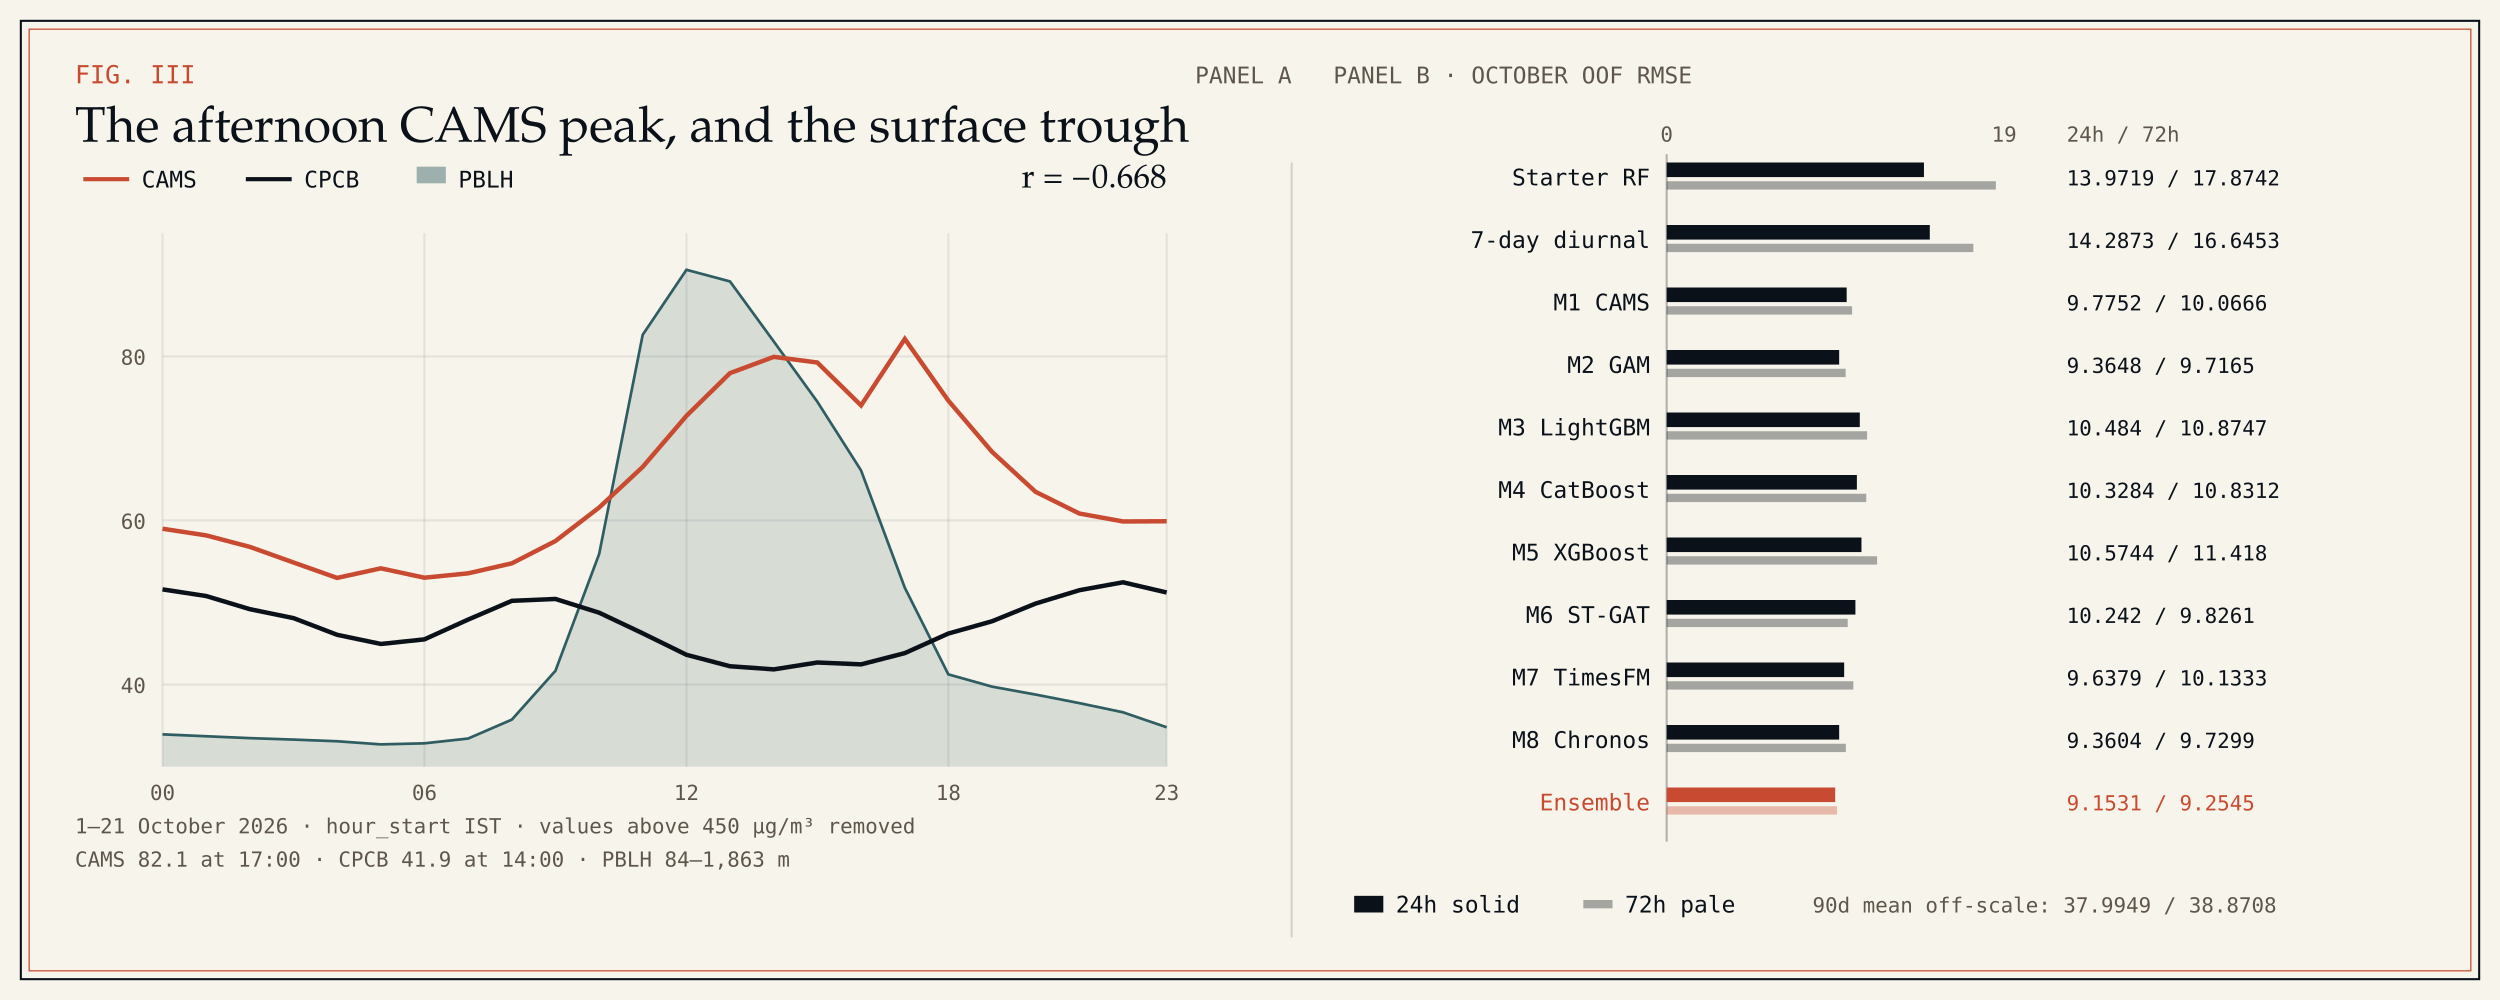
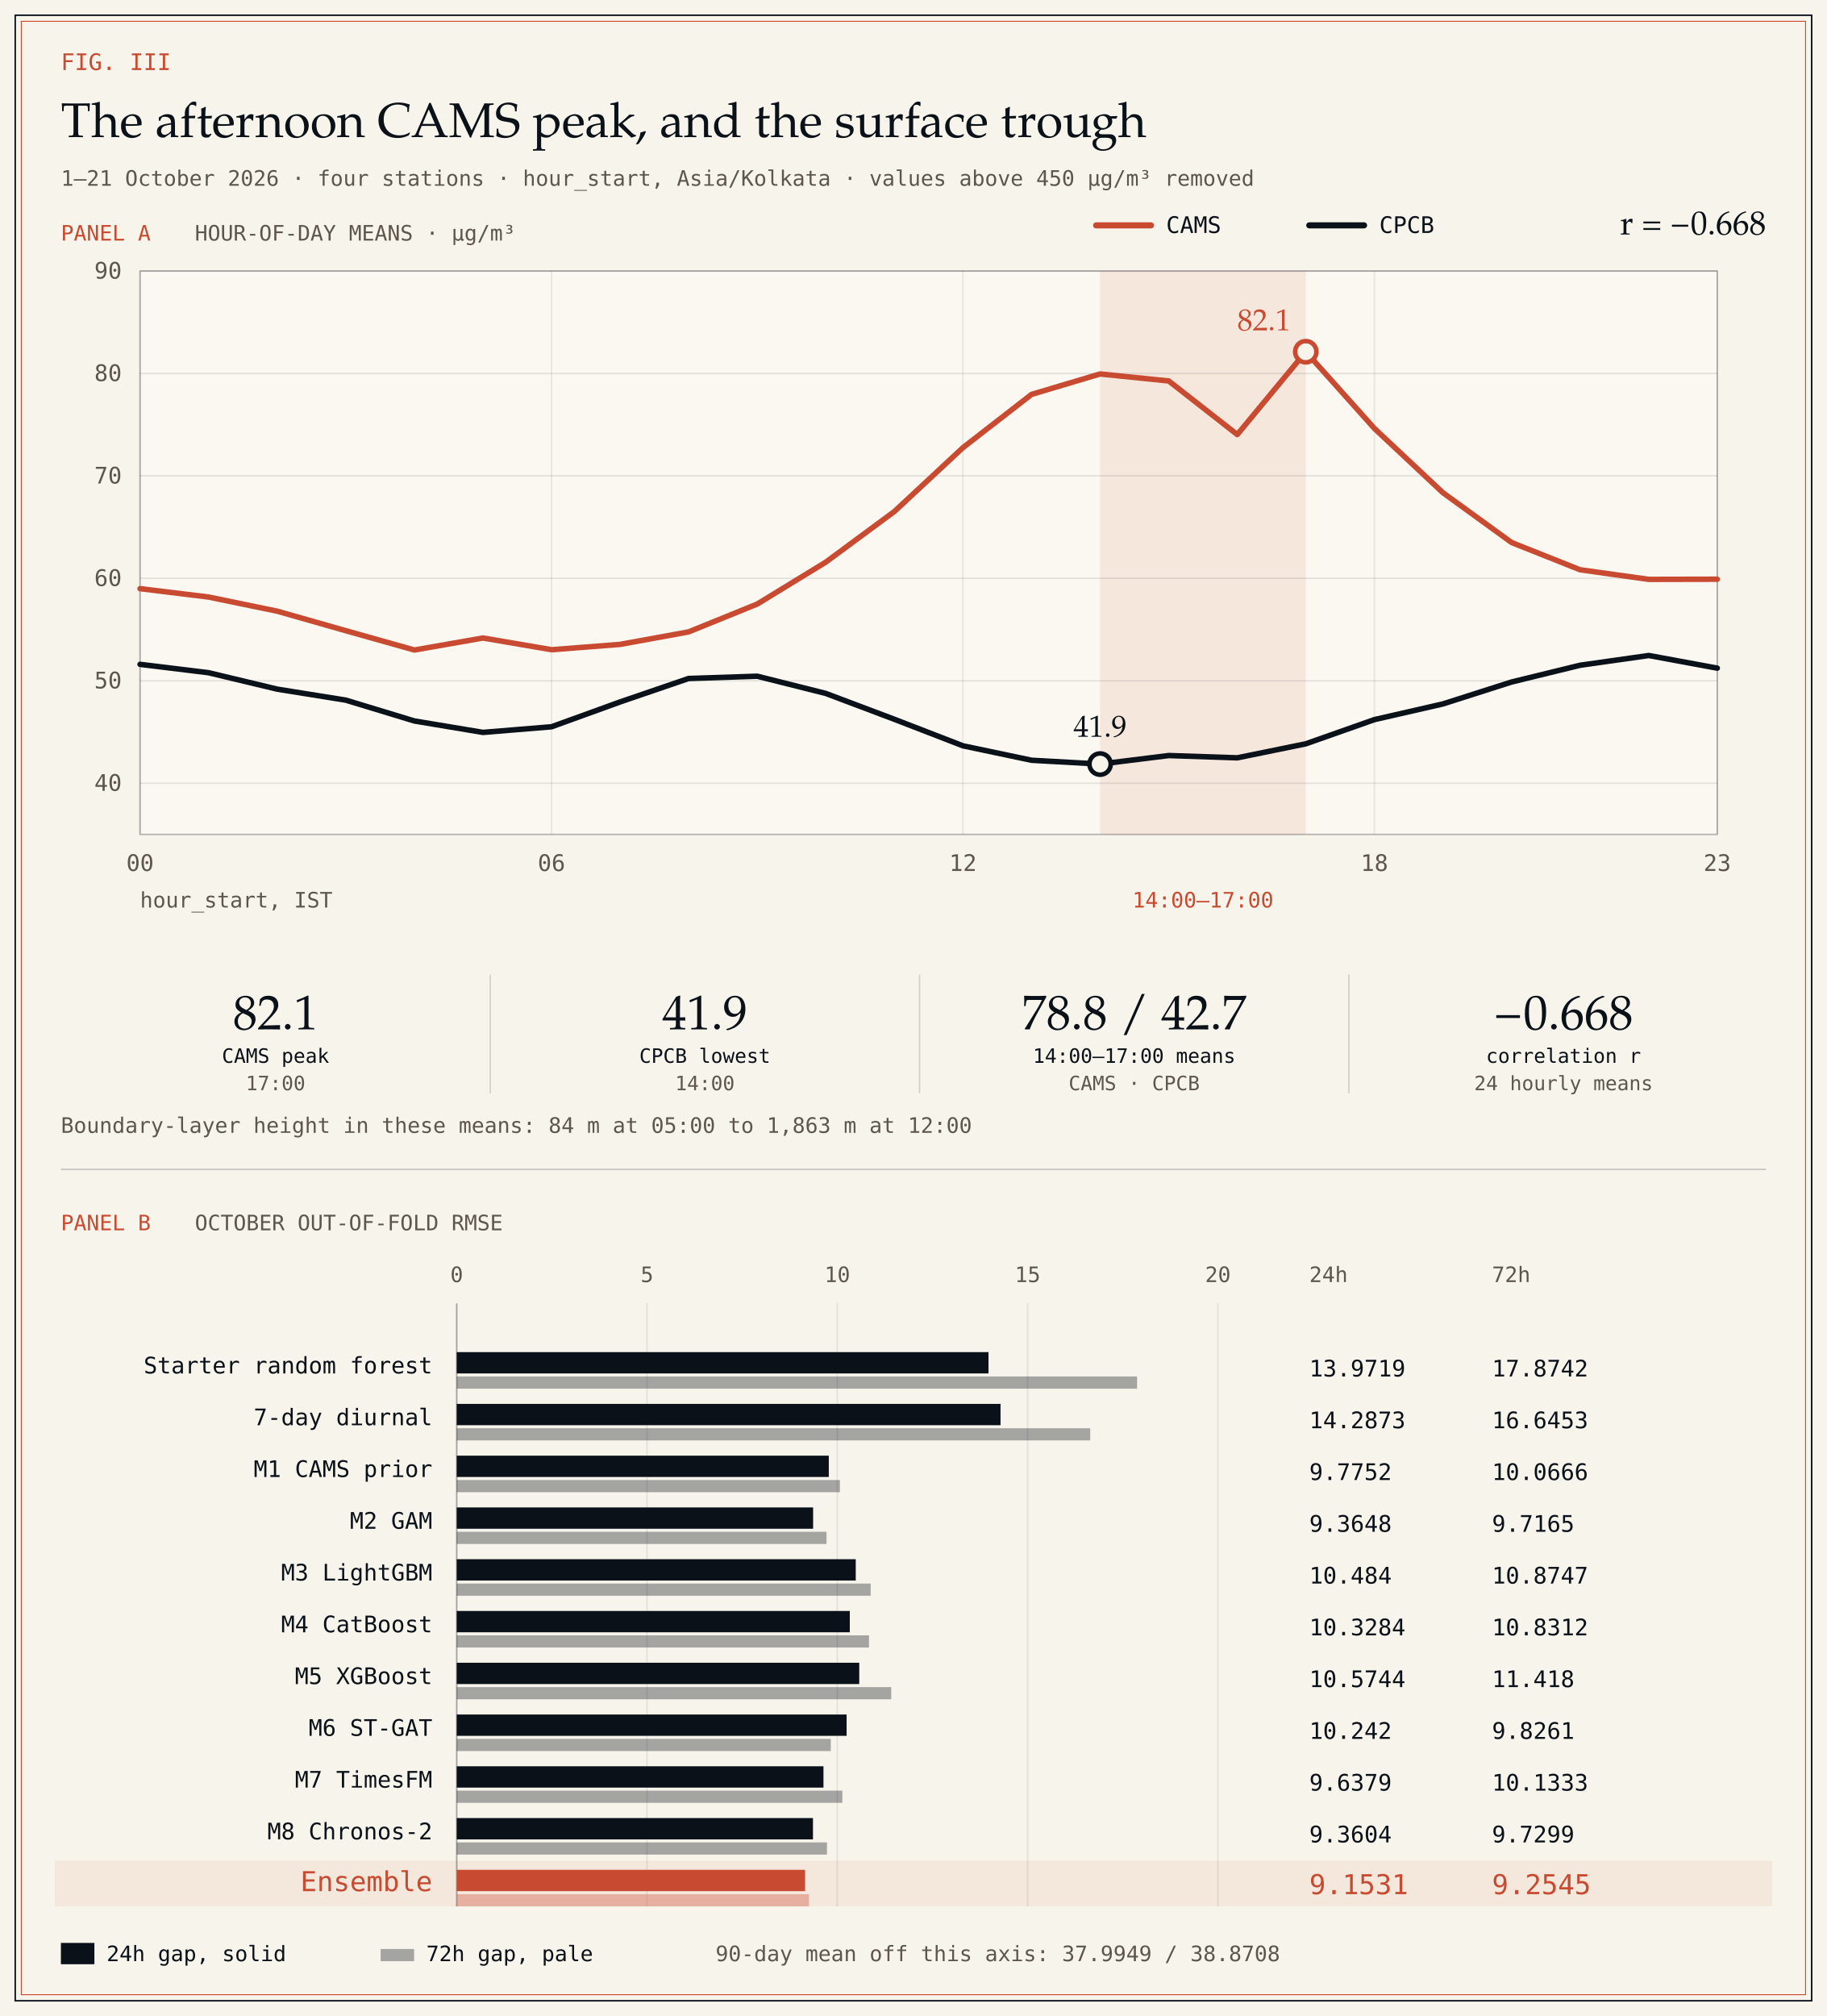
- <svg xmlns="http://www.w3.org/2000/svg" width="1200" height="480" viewBox="0 0 1200 480" role="img" aria-label="CAMS diurnal inversion and October benchmark">
+ <svg xmlns="http://www.w3.org/2000/svg" width="1200" height="1324" viewBox="0 0 1200 1324" role="img" aria-label="CAMS diurnal inversion and October benchmark">
  <rect width="100%" height="100%" fill="#F7F4EB" />
  <style>
  .p-serif { font-family: "Newsreader", Georgia, "Iowan Old Style", Palatino, "Palatino Linotype", serif; fill: #0A1119; }
  .p-mono { font-family: "IBM Plex Mono", "SFMono-Regular", ui-monospace, Menlo, Consolas, monospace; fill: #0A1119; }
  .p-deva { font-family: "Tiro Devanagari Hindi", "Noto Serif Devanagari", "Kohinoor Devanagari", "Nirmala UI", serif; fill: #0A1119; }
  .p-muted { fill: #5E564C; }
  .p-terra { fill: #C84B31; }
  .p-sea { fill: #2F5D62; }
  .p-wind { fill: none; stroke: #2F5D62; stroke-width: 1.35; stroke-linecap: round; stroke-dasharray: 1.5 8; animation: vd-drift 11s linear infinite; }
  .p-dash { fill: none; stroke: #C84B31; stroke-width: 1.35; stroke-linecap: round; stroke-dasharray: 4 7; animation: vd-drift 7.5s linear infinite; }
  .p-beacon { fill: none; stroke: #C84B31; stroke-width: 1.15; transform-box: fill-box; transform-origin: center; animation: vd-pulse 2.8s ease-out infinite; }
  .p-lid { transform-box: fill-box; transform-origin: center; animation: vd-breathe 8.5s ease-in-out infinite; }
  @keyframes vd-drift { to { stroke-dashoffset: -240; } }
  @keyframes vd-pulse { 0% { opacity: 0.9; } 75% { opacity: 0; } 100% { opacity: 0; } }
  @keyframes vd-breathe { 0%, 100% { transform: translateY(7px); } 50% { transform: translateY(-16px); } }
</style>
-   <rect x="10" y="10" width="1180" height="460" fill="none" stroke="#0A1119" stroke-width="1" />
-   <rect x="14" y="14" width="1172" height="452" fill="none" stroke="#C84B31" stroke-width="0.6" />
-   <text x="36" y="40" class="p-mono p-terra" font-size="12" text-anchor="start">FIG. III</text>
-   <text x="36" y="68" class="p-serif" font-size="24" text-anchor="start">The afternoon CAMS peak, and the surface trough</text>
-   <text x="620" y="40" class="p-mono p-muted" font-size="11" text-anchor="end">PANEL A</text>
-   <text x="640" y="40" class="p-mono p-muted" font-size="11" text-anchor="start">PANEL B  ·  OCTOBER OOF RMSE</text>
-   <line x1="620" y1="78" x2="620" y2="450" stroke="#0A1119" stroke-opacity="0.15" />
-   <line x1="78" y1="328.6" x2="560" y2="328.6" stroke="#0A1119" stroke-opacity="0.08" />
-   <text x="70" y="332.615" class="p-mono p-muted" font-size="10" text-anchor="end">40</text>
-   <line x1="78" y1="249.8" x2="560" y2="249.8" stroke="#0A1119" stroke-opacity="0.08" />
-   <text x="70" y="253.846" class="p-mono p-muted" font-size="10" text-anchor="end">60</text>
-   <line x1="78" y1="171.1" x2="560" y2="171.1" stroke="#0A1119" stroke-opacity="0.08" />
-   <text x="70" y="175.077" class="p-mono p-muted" font-size="10" text-anchor="end">80</text>
-   <line x1="78.0" y1="112" x2="78.0" y2="368" stroke="#0A1119" stroke-opacity="0.08" />
-   <text x="78.0" y="384" class="p-mono p-muted" font-size="10" text-anchor="middle">00</text>
-   <line x1="203.7" y1="112" x2="203.7" y2="368" stroke="#0A1119" stroke-opacity="0.08" />
-   <text x="203.739" y="384" class="p-mono p-muted" font-size="10" text-anchor="middle">06</text>
-   <line x1="329.5" y1="112" x2="329.5" y2="368" stroke="#0A1119" stroke-opacity="0.08" />
-   <text x="329.478" y="384" class="p-mono p-muted" font-size="10" text-anchor="middle">12</text>
-   <line x1="455.2" y1="112" x2="455.2" y2="368" stroke="#0A1119" stroke-opacity="0.08" />
-   <text x="455.217" y="384" class="p-mono p-muted" font-size="10" text-anchor="middle">18</text>
-   <line x1="560.0" y1="112" x2="560.0" y2="368" stroke="#0A1119" stroke-opacity="0.08" />
-   <text x="560.0" y="384" class="p-mono p-muted" font-size="10" text-anchor="middle">23</text>
-   <path d="M 78.0,368.0 L 78.0,352.5 L 99.0,353.4 L 119.9,354.3 L 140.9,355.0 L 161.8,355.8 L 182.8,357.3 L 203.7,356.8 L 224.7,354.5 L 245.7,345.4 L 266.6,322.0 L 287.6,265.9 L 308.5,160.7 L 329.5,129.5 L 350.4,135.1 L 371.4,163.9 L 392.3,192.8 L 413.3,225.8 L 434.3,282.1 L 455.2,323.7 L 476.2,329.6 L 497.1,333.4 L 518.1,337.5 L 539.0,341.9 L 560.0,349.1 L 560.0,368.0 Z" fill="#2F5D62" fill-opacity="0.16" />
-   <polyline points="78.0,352.5 99.0,353.4 119.9,354.3 140.9,355.0 161.8,355.8 182.8,357.3 203.7,356.8 224.7,354.5 245.7,345.4 266.6,322.0 287.6,265.9 308.5,160.7 329.5,129.5 350.4,135.1 371.4,163.9 392.3,192.8 413.3,225.8 434.3,282.1 455.2,323.7 476.2,329.6 497.1,333.4 518.1,337.5 539.0,341.9 560.0,349.1" fill="none" stroke="#2F5D62" stroke-width="1.3" />
-   <polyline points="78.0,253.8 99.0,257.0 119.9,262.5 140.9,270.0 161.8,277.4 182.8,272.8 203.7,277.3 224.7,275.2 245.7,270.4 266.6,259.7 287.6,243.6 308.5,224.1 329.5,199.6 350.4,179.1 371.4,171.3 392.3,174.0 413.3,194.6 434.3,162.7 455.2,192.3 476.2,216.9 497.1,236.1 518.1,246.5 539.0,250.3 560.0,250.2" fill="none" stroke="#C84B31" stroke-width="2.15" />
-   <polyline points="78.0,282.9 99.0,286.1 119.9,292.4 140.9,296.7 161.8,304.7 182.8,309.1 203.7,306.9 224.7,297.4 245.7,288.4 266.6,287.5 287.6,294.1 308.5,304.0 329.5,314.3 350.4,319.8 371.4,321.3 392.3,318.0 413.3,318.9 434.3,313.5 455.2,304.1 476.2,298.2 497.1,289.7 518.1,283.3 539.0,279.5 560.0,284.4" fill="none" stroke="#0A1119" stroke-width="2.15" />
-   <line x1="40" y1="86" x2="62" y2="86" stroke="#C84B31" stroke-width="2" />
-   <text x="68" y="90" class="p-mono" font-size="11" text-anchor="start">CAMS</text>
-   <line x1="118" y1="86" x2="140" y2="86" stroke="#0A1119" stroke-width="2" />
-   <text x="146" y="90" class="p-mono" font-size="11" text-anchor="start">CPCB</text>
-   <rect x="200" y="80" width="14" height="8" fill="#2F5D62" fill-opacity="0.45" />
-   <text x="220" y="90" class="p-mono" font-size="11" text-anchor="start">PBLH</text>
-   <text x="560" y="90" class="p-serif" font-size="16" text-anchor="end">r = −0.668</text>
-   <text x="36" y="400" class="p-mono p-muted" font-size="10" text-anchor="start">1–21 October 2026 · hour_start IST · values above 450 µg/m³ removed</text>
-   <text x="36" y="416" class="p-mono p-muted" font-size="10" text-anchor="start">CAMS 82.1 at 17:00   ·   CPCB 41.9 at 14:00   ·   PBLH 84–1,863 m</text>
-   <text x="800" y="68" class="p-mono p-muted" font-size="10" text-anchor="middle">0</text>
-   <text x="968" y="68" class="p-mono p-muted" font-size="10" text-anchor="end">19</text>
-   <text x="992" y="68" class="p-mono p-muted" font-size="10" text-anchor="start">24h / 72h</text>
-   <line x1="800" y1="74" x2="800" y2="404" stroke="#0A1119" stroke-opacity="0.3" />
-   <text x="792" y="89" class="p-mono" font-size="11" text-anchor="end">Starter RF</text>
-   <rect x="800" y="78" width="123.5" height="7" fill="#0A1119" />
-   <rect x="800" y="87" width="158.0" height="4" fill="#0A1119" fill-opacity="0.35" />
-   <text x="992" y="89" class="p-mono" font-size="10" text-anchor="start">13.9719 / 17.8742</text>
-   <text x="792" y="119" class="p-mono" font-size="11" text-anchor="end">7-day diurnal</text>
-   <rect x="800" y="108" width="126.3" height="7" fill="#0A1119" />
-   <rect x="800" y="117" width="147.2" height="4" fill="#0A1119" fill-opacity="0.35" />
-   <text x="992" y="119" class="p-mono" font-size="10" text-anchor="start">14.2873 / 16.6453</text>
-   <text x="792" y="149" class="p-mono" font-size="11" text-anchor="end">M1 CAMS</text>
-   <rect x="800" y="138" width="86.4" height="7" fill="#0A1119" />
-   <rect x="800" y="147" width="89.0" height="4" fill="#0A1119" fill-opacity="0.35" />
-   <text x="992" y="149" class="p-mono" font-size="10" text-anchor="start">9.7752 / 10.0666</text>
-   <text x="792" y="179" class="p-mono" font-size="11" text-anchor="end">M2 GAM</text>
-   <rect x="800" y="168" width="82.8" height="7" fill="#0A1119" />
-   <rect x="800" y="177" width="85.9" height="4" fill="#0A1119" fill-opacity="0.35" />
-   <text x="992" y="179" class="p-mono" font-size="10" text-anchor="start">9.3648 / 9.7165</text>
-   <text x="792" y="209" class="p-mono" font-size="11" text-anchor="end">M3 LightGBM</text>
-   <rect x="800" y="198" width="92.7" height="7" fill="#0A1119" />
-   <rect x="800" y="207" width="96.2" height="4" fill="#0A1119" fill-opacity="0.35" />
-   <text x="992" y="209" class="p-mono" font-size="10" text-anchor="start">10.484 / 10.8747</text>
-   <text x="792" y="239" class="p-mono" font-size="11" text-anchor="end">M4 CatBoost</text>
-   <rect x="800" y="228" width="91.3" height="7" fill="#0A1119" />
-   <rect x="800" y="237" width="95.8" height="4" fill="#0A1119" fill-opacity="0.35" />
-   <text x="992" y="239" class="p-mono" font-size="10" text-anchor="start">10.3284 / 10.8312</text>
-   <text x="792" y="269" class="p-mono" font-size="11" text-anchor="end">M5 XGBoost</text>
-   <rect x="800" y="258" width="93.5" height="7" fill="#0A1119" />
-   <rect x="800" y="267" width="101.0" height="4" fill="#0A1119" fill-opacity="0.35" />
-   <text x="992" y="269" class="p-mono" font-size="10" text-anchor="start">10.5744 / 11.418</text>
-   <text x="792" y="299" class="p-mono" font-size="11" text-anchor="end">M6 ST-GAT</text>
-   <rect x="800" y="288" width="90.6" height="7" fill="#0A1119" />
-   <rect x="800" y="297" width="86.9" height="4" fill="#0A1119" fill-opacity="0.35" />
-   <text x="992" y="299" class="p-mono" font-size="10" text-anchor="start">10.242 / 9.8261</text>
-   <text x="792" y="329" class="p-mono" font-size="11" text-anchor="end">M7 TimesFM</text>
-   <rect x="800" y="318" width="85.2" height="7" fill="#0A1119" />
-   <rect x="800" y="327" width="89.6" height="4" fill="#0A1119" fill-opacity="0.35" />
-   <text x="992" y="329" class="p-mono" font-size="10" text-anchor="start">9.6379 / 10.1333</text>
-   <text x="792" y="359" class="p-mono" font-size="11" text-anchor="end">M8 Chronos</text>
-   <rect x="800" y="348" width="82.8" height="7" fill="#0A1119" />
-   <rect x="800" y="357" width="86.0" height="4" fill="#0A1119" fill-opacity="0.35" />
-   <text x="992" y="359" class="p-mono" font-size="10" text-anchor="start">9.3604 / 9.7299</text>
-   <text x="792" y="389" class="p-mono" font-size="11" text-anchor="end" style="fill:#C84B31">Ensemble</text>
-   <rect x="800" y="378" width="80.9" height="7" fill="#C84B31" />
-   <rect x="800" y="387" width="81.8" height="4" fill="#C84B31" fill-opacity="0.35" />
-   <text x="992" y="389" class="p-mono" font-size="10" text-anchor="start" style="fill:#C84B31">9.1531 / 9.2545</text>
-   <rect x="650" y="430" width="14" height="8" fill="#0A1119" />
-   <text x="670" y="438" class="p-mono" font-size="11" text-anchor="start">24h solid</text>
-   <rect x="760" y="432" width="14" height="4" fill="#0A1119" fill-opacity="0.35" />
-   <text x="780" y="438" class="p-mono" font-size="11" text-anchor="start">72h pale</text>
-   <text x="870" y="438" class="p-mono p-muted" font-size="10" text-anchor="start">90d mean off-scale: 37.9949 / 38.8708</text>
+   <rect x="10" y="10" width="1180" height="1304" fill="none" stroke="#0A1119" stroke-width="1" />
+   <rect x="14" y="14" width="1172" height="1296" fill="none" stroke="#C84B31" stroke-width="0.6" />
+   <text x="40" y="46" class="p-mono p-terra" font-size="15" text-anchor="start">FIG. III</text>
+   <text x="40" y="90" class="p-serif" font-size="32" text-anchor="start">The afternoon CAMS peak, and the surface trough</text>
+   <text x="40" y="122" class="p-mono p-muted" font-size="14" text-anchor="start">1–21 October 2026  ·  four stations  ·  hour_start, Asia/Kolkata  ·  values above 450 µg/m³ removed</text>
+   <text x="40" y="158" class="p-mono p-terra" font-size="14" text-anchor="start">PANEL A</text>
+   <text x="128" y="158" class="p-mono p-muted" font-size="14" text-anchor="start">HOUR-OF-DAY MEANS  ·  µg/m³</text>
+   <line x1="720" y1="148" x2="756" y2="148" stroke="#C84B31" stroke-width="4" stroke-linecap="round" />
+   <text x="766" y="153" class="p-mono" font-size="15" text-anchor="start">CAMS</text>
+   <line x1="860" y1="148" x2="896" y2="148" stroke="#0A1119" stroke-width="4" stroke-linecap="round" />
+   <text x="906" y="153" class="p-mono" font-size="15" text-anchor="start">CPCB</text>
+   <text x="1160" y="154" class="p-serif" font-size="22" text-anchor="end">r = −0.668</text>
+   <rect x="92" y="178" width="1036" height="370" fill="#FBF8F1" stroke="#0A1119" stroke-opacity="0.28" stroke-width="1" />
+   <rect x="722.6" y="178" width="135.1" height="370" fill="#C84B31" fill-opacity="0.10" />
+   <line x1="92" y1="514.4" x2="1128" y2="514.4" stroke="#0A1119" stroke-opacity="0.10" />
+   <text x="80" y="519.364" class="p-mono p-muted" font-size="15" text-anchor="end">40</text>
+   <line x1="92" y1="447.1" x2="1128" y2="447.1" stroke="#0A1119" stroke-opacity="0.10" />
+   <text x="80" y="452.091" class="p-mono p-muted" font-size="15" text-anchor="end">50</text>
+   <line x1="92" y1="379.8" x2="1128" y2="379.8" stroke="#0A1119" stroke-opacity="0.10" />
+   <text x="80" y="384.818" class="p-mono p-muted" font-size="15" text-anchor="end">60</text>
+   <line x1="92" y1="312.5" x2="1128" y2="312.5" stroke="#0A1119" stroke-opacity="0.10" />
+   <text x="80" y="317.545" class="p-mono p-muted" font-size="15" text-anchor="end">70</text>
+   <line x1="92" y1="245.3" x2="1128" y2="245.3" stroke="#0A1119" stroke-opacity="0.10" />
+   <text x="80" y="250.273" class="p-mono p-muted" font-size="15" text-anchor="end">80</text>
+   <line x1="92" y1="178.0" x2="1128" y2="178.0" stroke="#0A1119" stroke-opacity="0.10" />
+   <text x="80" y="183.0" class="p-mono p-muted" font-size="15" text-anchor="end">90</text>
+   <line x1="92.0" y1="178" x2="92.0" y2="548" stroke="#0A1119" stroke-opacity="0.08" />
+   <text x="92.0" y="572" class="p-mono p-muted" font-size="15" text-anchor="middle">00</text>
+   <line x1="362.3" y1="178" x2="362.3" y2="548" stroke="#0A1119" stroke-opacity="0.08" />
+   <text x="362.261" y="572" class="p-mono p-muted" font-size="15" text-anchor="middle">06</text>
+   <line x1="632.5" y1="178" x2="632.5" y2="548" stroke="#0A1119" stroke-opacity="0.08" />
+   <text x="632.522" y="572" class="p-mono p-muted" font-size="15" text-anchor="middle">12</text>
+   <line x1="902.8" y1="178" x2="902.8" y2="548" stroke="#0A1119" stroke-opacity="0.08" />
+   <text x="902.783" y="572" class="p-mono p-muted" font-size="15" text-anchor="middle">18</text>
+   <line x1="1128.0" y1="178" x2="1128.0" y2="548" stroke="#0A1119" stroke-opacity="0.08" />
+   <text x="1128.0" y="572" class="p-mono p-muted" font-size="15" text-anchor="middle">23</text>
+   <polyline points="92.0,386.6 137.0,392.1 182.1,401.4 227.1,414.2 272.2,426.9 317.2,419.0 362.3,426.7 407.3,423.2 452.3,415.0 497.4,396.7 542.4,369.2 587.5,335.9 632.5,294.0 677.6,259.0 722.6,245.6 767.7,250.2 812.7,285.4 857.7,231.0 902.8,281.4 947.8,323.6 992.9,356.3 1037.9,374.2 1083.0,380.5 1128.0,380.4" fill="none" stroke="#C84B31" stroke-width="3.6" stroke-linejoin="round" stroke-linecap="round" />
+   <polyline points="92.0,436.3 137.0,441.8 182.1,452.6 227.1,459.8 272.2,473.5 317.2,481.0 362.3,477.3 407.3,461.0 452.3,445.6 497.4,444.1 542.4,455.4 587.5,472.4 632.5,489.8 677.6,499.3 722.6,501.8 767.7,496.2 812.7,497.7 857.7,488.5 902.8,472.6 947.8,462.3 992.9,447.9 1037.9,436.9 1083.0,430.5 1128.0,438.8" fill="none" stroke="#0A1119" stroke-width="3.6" stroke-linejoin="round" stroke-linecap="round" />
+   <circle cx="857.7" cy="231.0" r="7" fill="#F7F4EB" stroke="#C84B31" stroke-width="3" />
+   <circle cx="722.6" cy="501.8" r="7" fill="#F7F4EB" stroke="#0A1119" stroke-width="3" />
+   <text x="847.739" y="216.953" class="p-serif p-terra" font-size="20" text-anchor="end">82.1</text>
+   <text x="722.609" y="483.85" class="p-serif" font-size="20" text-anchor="middle">41.9</text>
+   <text x="92" y="596" class="p-mono p-muted" font-size="14" text-anchor="start">hour_start, IST</text>
+   <text x="790.174" y="596" class="p-mono p-terra" font-size="14" text-anchor="middle">14:00–17:00</text>
+   <text x="181.0" y="676" class="p-serif" font-size="32" text-anchor="middle">82.1</text>
+   <text x="181.0" y="698" class="p-mono" font-size="13" text-anchor="middle">CAMS peak</text>
+   <text x="181.0" y="716" class="p-mono p-muted" font-size="13" text-anchor="middle">17:00</text>
+   <line x1="322" y1="640" x2="322" y2="718" stroke="#0A1119" stroke-opacity="0.15" />
+   <text x="463.0" y="676" class="p-serif" font-size="32" text-anchor="middle">41.9</text>
+   <text x="463.0" y="698" class="p-mono" font-size="13" text-anchor="middle">CPCB lowest</text>
+   <text x="463.0" y="716" class="p-mono p-muted" font-size="13" text-anchor="middle">14:00</text>
+   <line x1="604" y1="640" x2="604" y2="718" stroke="#0A1119" stroke-opacity="0.15" />
+   <text x="745.0" y="676" class="p-serif" font-size="32" text-anchor="middle">78.8  /  42.7</text>
+   <text x="745.0" y="698" class="p-mono" font-size="13" text-anchor="middle">14:00–17:00 means</text>
+   <text x="745.0" y="716" class="p-mono p-muted" font-size="13" text-anchor="middle">CAMS  ·  CPCB</text>
+   <line x1="886" y1="640" x2="886" y2="718" stroke="#0A1119" stroke-opacity="0.15" />
+   <text x="1027.0" y="676" class="p-serif" font-size="32" text-anchor="middle">−0.668</text>
+   <text x="1027.0" y="698" class="p-mono" font-size="13" text-anchor="middle">correlation r</text>
+   <text x="1027.0" y="716" class="p-mono p-muted" font-size="13" text-anchor="middle">24 hourly means</text>
+   <text x="40" y="744" class="p-mono p-muted" font-size="14" text-anchor="start">Boundary-layer height in these means: 84 m at 05:00 to 1,863 m at 12:00</text>
+   <line x1="40" y1="768" x2="1160" y2="768" stroke="#0A1119" stroke-opacity="0.2" />
+   <text x="40" y="808" class="p-mono p-terra" font-size="14" text-anchor="start">PANEL B</text>
+   <text x="128" y="808" class="p-mono p-muted" font-size="14" text-anchor="start">OCTOBER OUT-OF-FOLD RMSE</text>
+   <text x="300" y="842" class="p-mono p-muted" font-size="14" text-anchor="middle">0</text>
+   <text x="425.0" y="842" class="p-mono p-muted" font-size="14" text-anchor="middle">5</text>
+   <text x="550.0" y="842" class="p-mono p-muted" font-size="14" text-anchor="middle">10</text>
+   <text x="675.0" y="842" class="p-mono p-muted" font-size="14" text-anchor="middle">15</text>
+   <text x="800.0" y="842" class="p-mono p-muted" font-size="14" text-anchor="middle">20</text>
+   <text x="860" y="842" class="p-mono p-muted" font-size="14" text-anchor="start">24h</text>
+   <text x="980" y="842" class="p-mono p-muted" font-size="14" text-anchor="start">72h</text>
+   <line x1="300" y1="856" x2="300" y2="1252" stroke="#0A1119" stroke-opacity="0.35" />
+   <line x1="425.0" y1="856" x2="425.0" y2="1252" stroke="#0A1119" stroke-opacity="0.08" />
+   <line x1="550.0" y1="856" x2="550.0" y2="1252" stroke="#0A1119" stroke-opacity="0.08" />
+   <line x1="675.0" y1="856" x2="675.0" y2="1252" stroke="#0A1119" stroke-opacity="0.08" />
+   <line x1="800.0" y1="856" x2="800.0" y2="1252" stroke="#0A1119" stroke-opacity="0.08" />
+   <text x="284" y="902" class="p-mono" font-size="15" text-anchor="end">Starter random forest</text>
+   <rect x="300" y="888" width="349.3" height="14" fill="#0A1119" />
+   <rect x="300" y="904" width="446.9" height="8" fill="#0A1119" fill-opacity="0.35" />
+   <text x="860" y="904" class="p-mono" font-size="15" text-anchor="start">13.9719</text>
+   <text x="980" y="904" class="p-mono" font-size="15" text-anchor="start">17.8742</text>
+   <text x="284" y="936" class="p-mono" font-size="15" text-anchor="end">7-day diurnal</text>
+   <rect x="300" y="922" width="357.2" height="14" fill="#0A1119" />
+   <rect x="300" y="938" width="416.1" height="8" fill="#0A1119" fill-opacity="0.35" />
+   <text x="860" y="938" class="p-mono" font-size="15" text-anchor="start">14.2873</text>
+   <text x="980" y="938" class="p-mono" font-size="15" text-anchor="start">16.6453</text>
+   <text x="284" y="970" class="p-mono" font-size="15" text-anchor="end">M1 CAMS prior</text>
+   <rect x="300" y="956" width="244.4" height="14" fill="#0A1119" />
+   <rect x="300" y="972" width="251.7" height="8" fill="#0A1119" fill-opacity="0.35" />
+   <text x="860" y="972" class="p-mono" font-size="15" text-anchor="start">9.7752</text>
+   <text x="980" y="972" class="p-mono" font-size="15" text-anchor="start">10.0666</text>
+   <text x="284" y="1004" class="p-mono" font-size="15" text-anchor="end">M2 GAM</text>
+   <rect x="300" y="990" width="234.1" height="14" fill="#0A1119" />
+   <rect x="300" y="1006" width="242.9" height="8" fill="#0A1119" fill-opacity="0.35" />
+   <text x="860" y="1006" class="p-mono" font-size="15" text-anchor="start">9.3648</text>
+   <text x="980" y="1006" class="p-mono" font-size="15" text-anchor="start">9.7165</text>
+   <text x="284" y="1038" class="p-mono" font-size="15" text-anchor="end">M3 LightGBM</text>
+   <rect x="300" y="1024" width="262.1" height="14" fill="#0A1119" />
+   <rect x="300" y="1040" width="271.9" height="8" fill="#0A1119" fill-opacity="0.35" />
+   <text x="860" y="1040" class="p-mono" font-size="15" text-anchor="start">10.484</text>
+   <text x="980" y="1040" class="p-mono" font-size="15" text-anchor="start">10.8747</text>
+   <text x="284" y="1072" class="p-mono" font-size="15" text-anchor="end">M4 CatBoost</text>
+   <rect x="300" y="1058" width="258.2" height="14" fill="#0A1119" />
+   <rect x="300" y="1074" width="270.8" height="8" fill="#0A1119" fill-opacity="0.35" />
+   <text x="860" y="1074" class="p-mono" font-size="15" text-anchor="start">10.3284</text>
+   <text x="980" y="1074" class="p-mono" font-size="15" text-anchor="start">10.8312</text>
+   <text x="284" y="1106" class="p-mono" font-size="15" text-anchor="end">M5 XGBoost</text>
+   <rect x="300" y="1092" width="264.4" height="14" fill="#0A1119" />
+   <rect x="300" y="1108" width="285.4" height="8" fill="#0A1119" fill-opacity="0.35" />
+   <text x="860" y="1108" class="p-mono" font-size="15" text-anchor="start">10.5744</text>
+   <text x="980" y="1108" class="p-mono" font-size="15" text-anchor="start">11.418</text>
+   <text x="284" y="1140" class="p-mono" font-size="15" text-anchor="end">M6 ST-GAT</text>
+   <rect x="300" y="1126" width="256.1" height="14" fill="#0A1119" />
+   <rect x="300" y="1142" width="245.7" height="8" fill="#0A1119" fill-opacity="0.35" />
+   <text x="860" y="1142" class="p-mono" font-size="15" text-anchor="start">10.242</text>
+   <text x="980" y="1142" class="p-mono" font-size="15" text-anchor="start">9.8261</text>
+   <text x="284" y="1174" class="p-mono" font-size="15" text-anchor="end">M7 TimesFM</text>
+   <rect x="300" y="1160" width="240.9" height="14" fill="#0A1119" />
+   <rect x="300" y="1176" width="253.3" height="8" fill="#0A1119" fill-opacity="0.35" />
+   <text x="860" y="1176" class="p-mono" font-size="15" text-anchor="start">9.6379</text>
+   <text x="980" y="1176" class="p-mono" font-size="15" text-anchor="start">10.1333</text>
+   <text x="284" y="1208" class="p-mono" font-size="15" text-anchor="end">M8 Chronos-2</text>
+   <rect x="300" y="1194" width="234.0" height="14" fill="#0A1119" />
+   <rect x="300" y="1210" width="243.2" height="8" fill="#0A1119" fill-opacity="0.35" />
+   <text x="860" y="1210" class="p-mono" font-size="15" text-anchor="start">9.3604</text>
+   <text x="980" y="1210" class="p-mono" font-size="15" text-anchor="start">9.7299</text>
+   <rect x="36" y="1222" width="1128" height="30" fill="#C84B31" fill-opacity="0.08" />
+   <text x="284" y="1242" class="p-mono" font-size="18" text-anchor="end" style="fill:#C84B31">Ensemble</text>
+   <rect x="300" y="1228" width="228.8" height="14" fill="#C84B31" />
+   <rect x="300" y="1244" width="231.4" height="8" fill="#C84B31" fill-opacity="0.35" />
+   <text x="860" y="1244" class="p-mono" font-size="18" text-anchor="start" style="fill:#C84B31">9.1531</text>
+   <text x="980" y="1244" class="p-mono" font-size="18" text-anchor="start" style="fill:#C84B31">9.2545</text>
+   <rect x="40" y="1276" width="22" height="14" fill="#0A1119" />
+   <text x="70" y="1288" class="p-mono" font-size="14" text-anchor="start">24h gap, solid</text>
+   <rect x="250" y="1280" width="22" height="8" fill="#0A1119" fill-opacity="0.35" />
+   <text x="280" y="1288" class="p-mono" font-size="14" text-anchor="start">72h gap, pale</text>
+   <text x="470" y="1288" class="p-mono p-muted" font-size="14" text-anchor="start">90-day mean off this axis: 37.9949 / 38.8708</text>
</svg>
